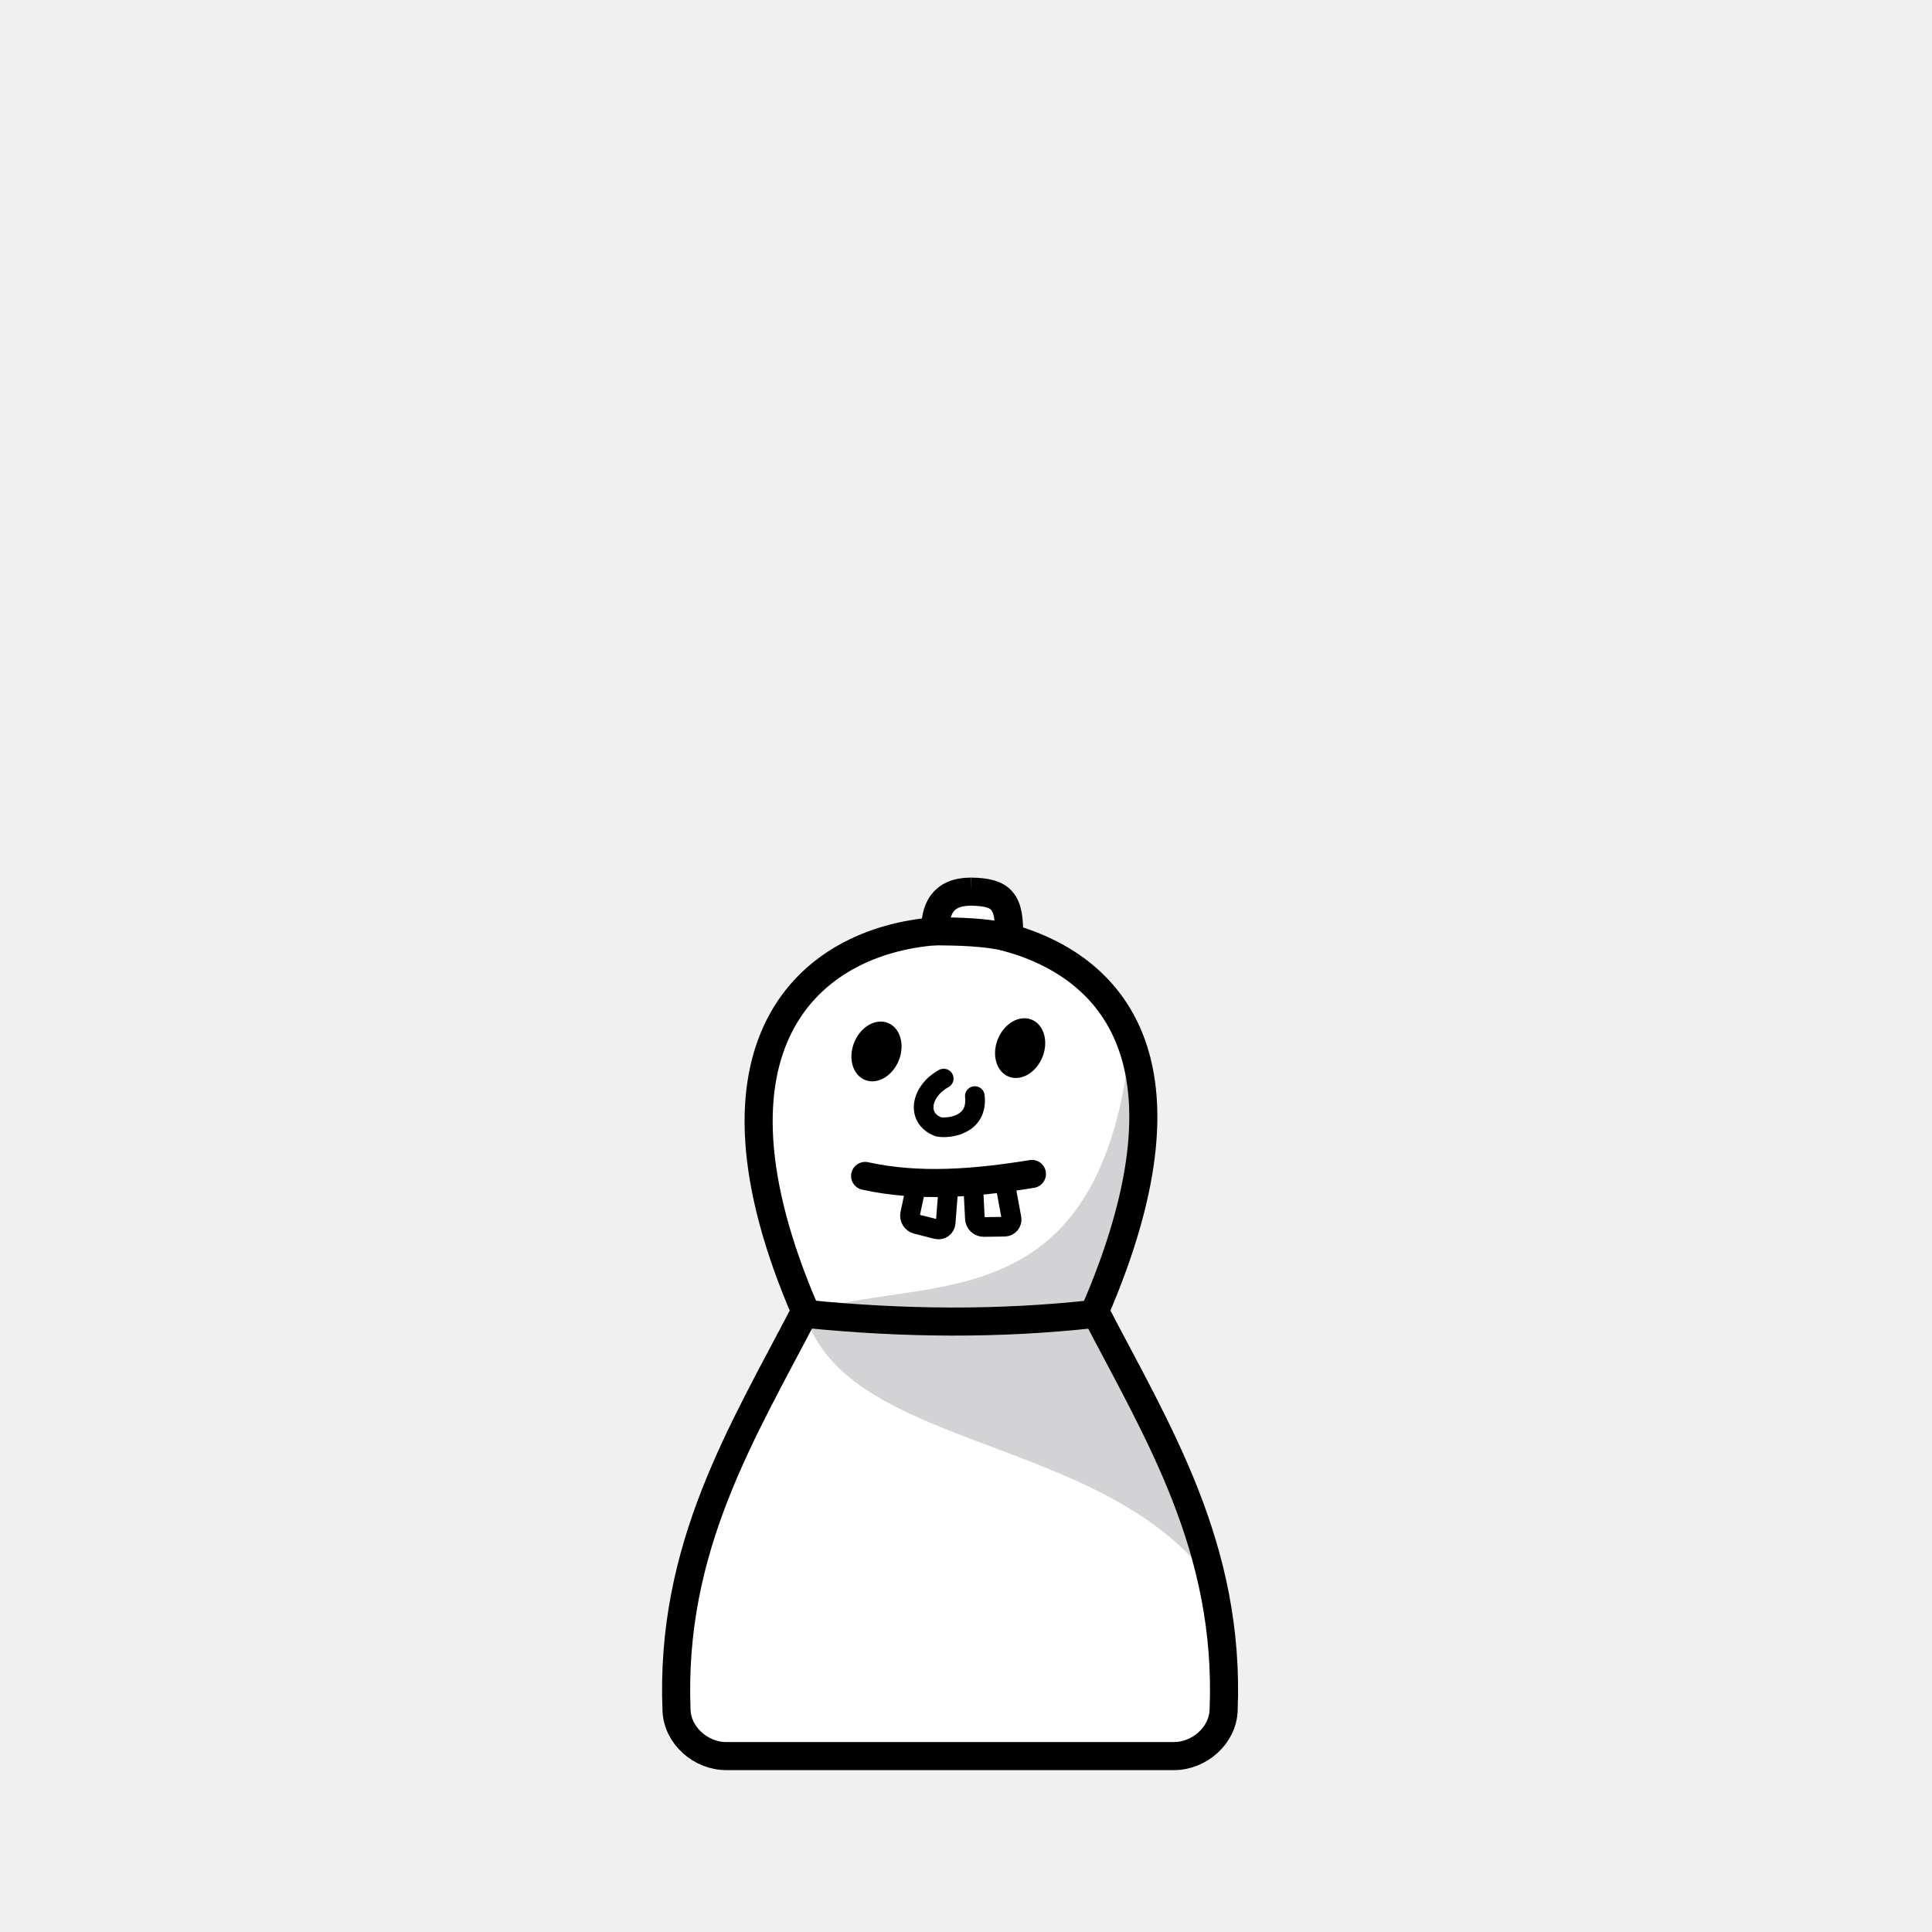
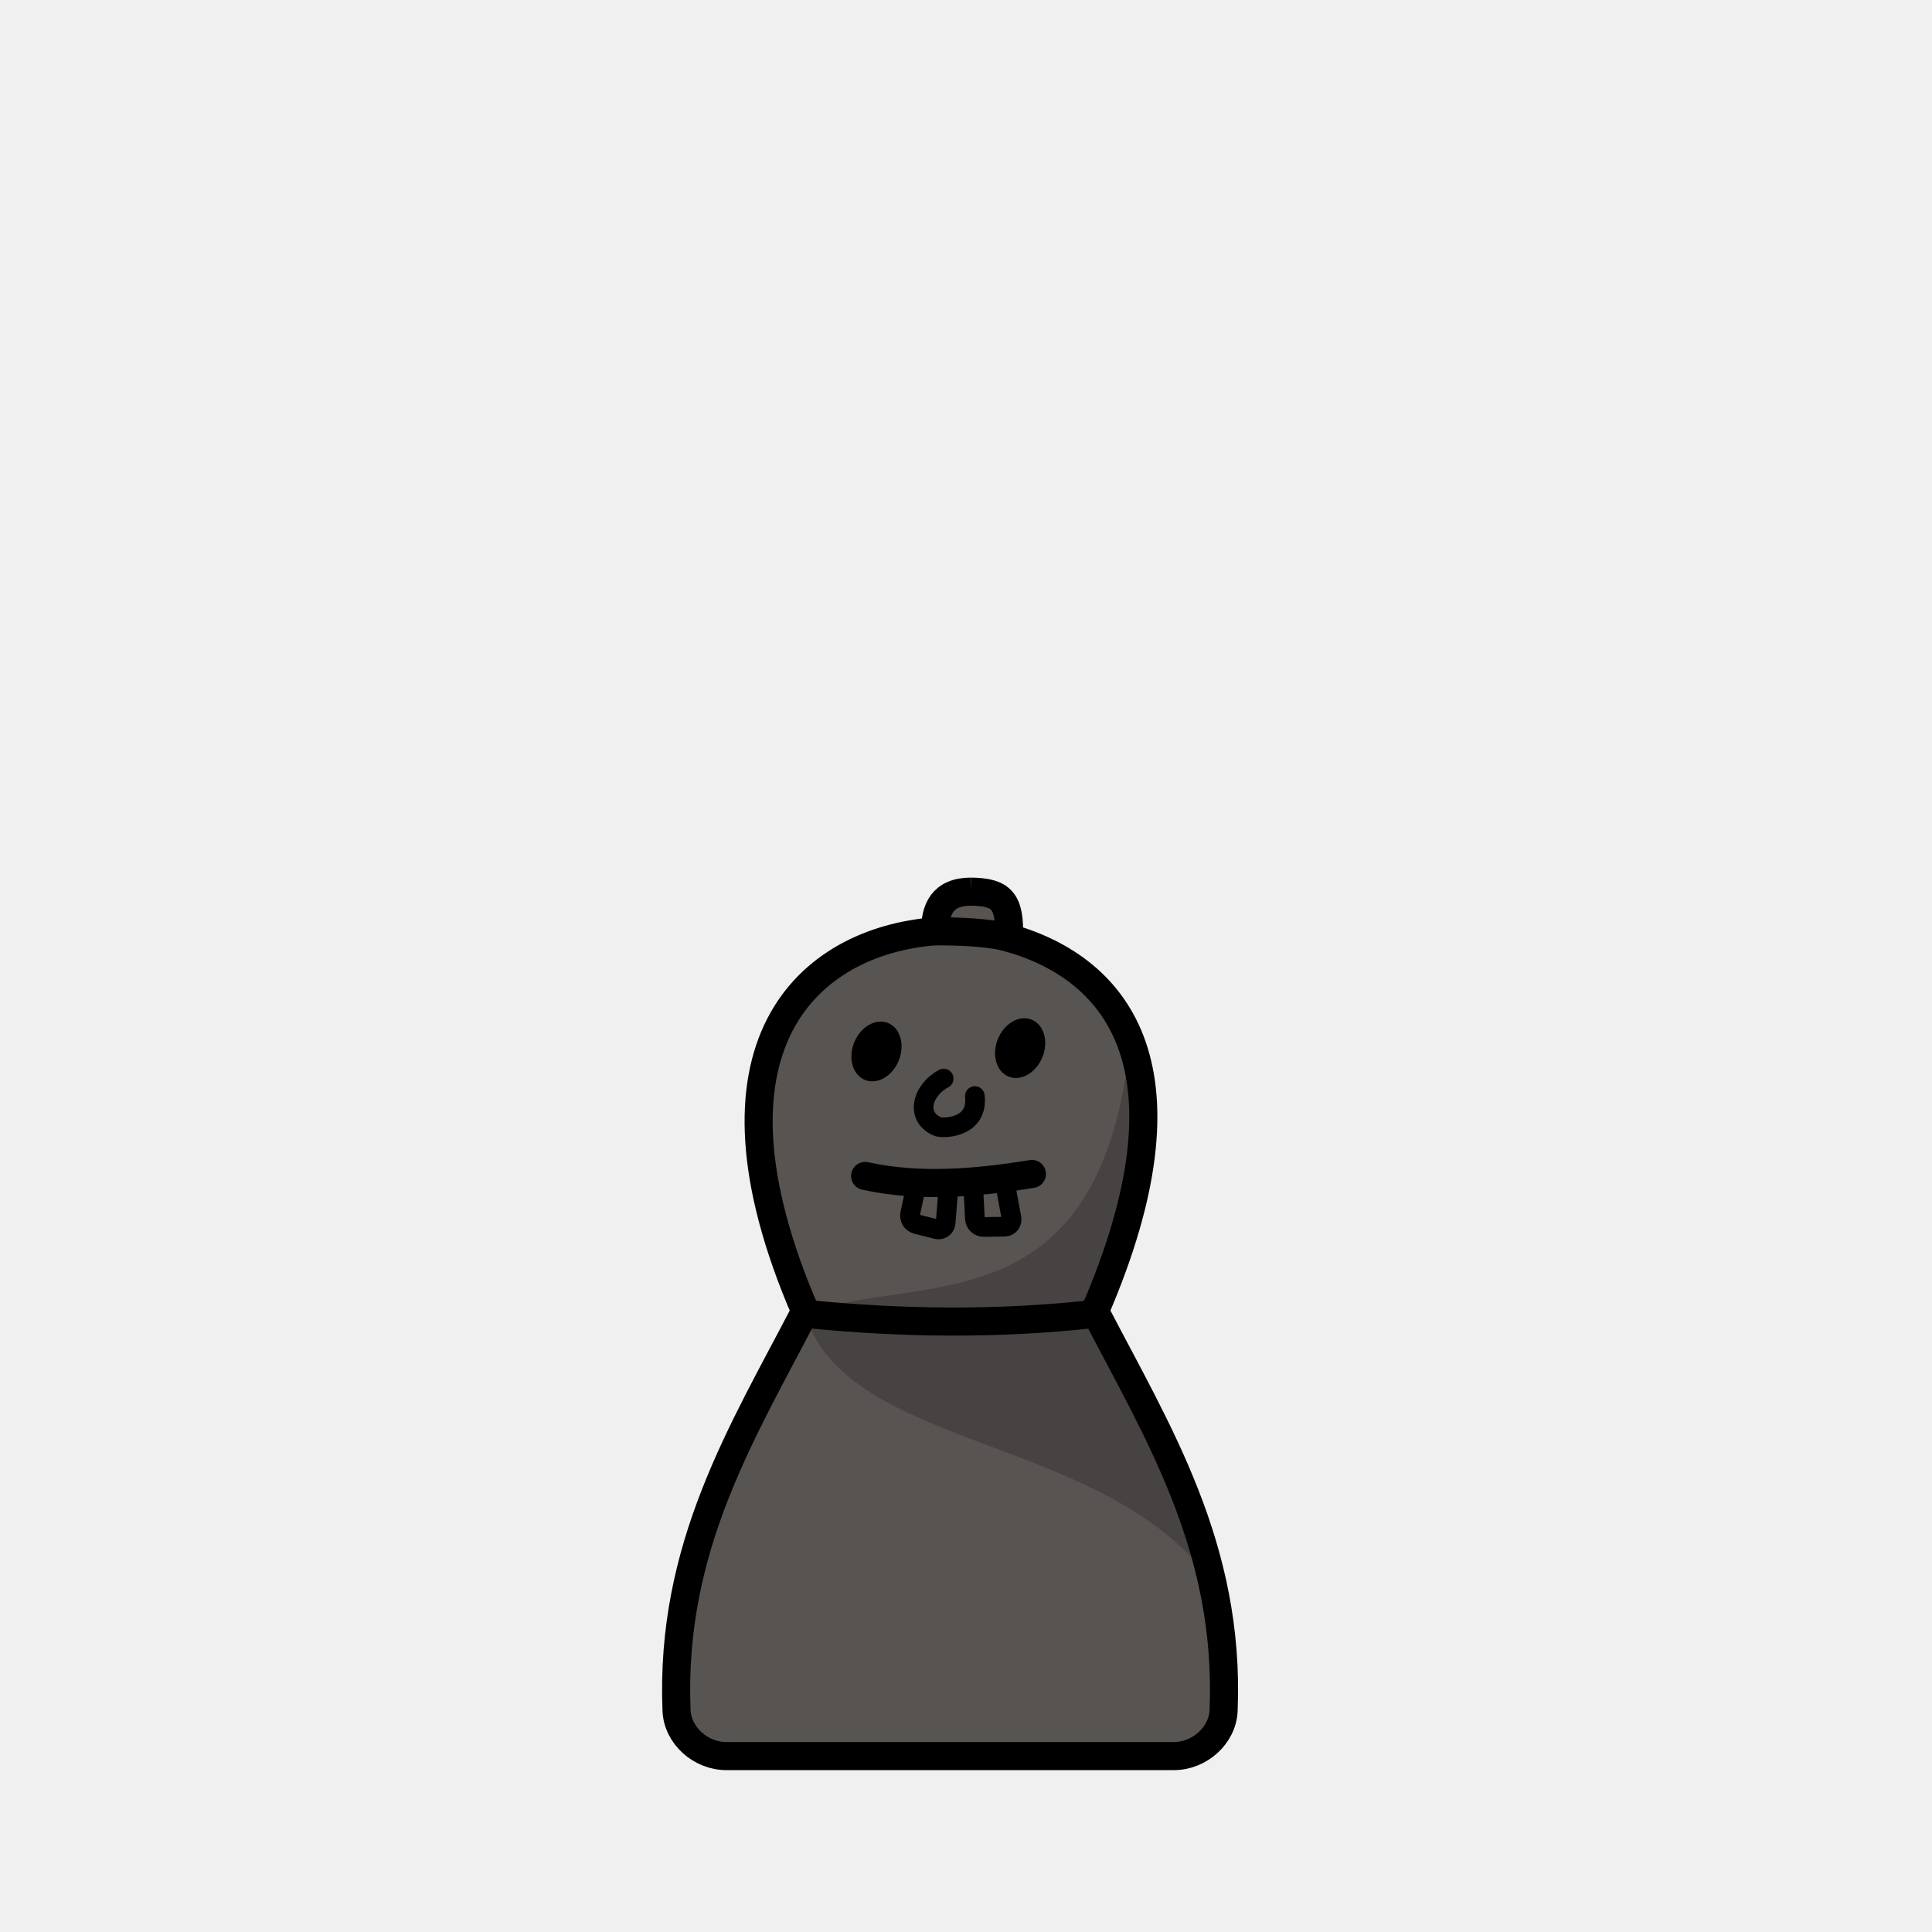
<svg xmlns="http://www.w3.org/2000/svg" version="1.1" id="svg1" width="688" height="688" viewBox="0 0 688 688" xml:space="preserve">
  <defs id="defs1" />
  <g id="g1" style="display:inline">
-     <path id="path1" style="fill:#ffffff;fill-opacity:1;stroke:none;stroke-width:6.61;stroke-opacity:1" d="m 345.751,317.52 c -10.256,-3.1e-4 -12.795,6.484 -12.725,14.101 -45.134,3.563 -87.15,40.647 -46.275,135.297 -22.365,43.075 -48.189,84.045 -45.834,142.167 0.365,9.009 8.673,16.268 17.692,16.268 h 159.442 c 9.019,0 17.327,-7.259 17.692,-16.268 2.354,-58.122 -23.47,-99.092 -45.836,-142.167 36.891,-85.425 8.903,-121.727 -30.598,-132.957 0.426,-13.235 -2.62,-16.285 -13.56,-16.441 z" />
-     <path style="fill:#d3d3d6;fill-opacity:1;stroke:none;stroke-width:6.61;stroke-linecap:butt;stroke-dasharray:none;stroke-opacity:1" d="m 402.159,374.311 c -11.786,99.316 -76.31,78.533 -115.568,93.555 15.169,49.067 106.701,42.651 145.05,95.521 l -41.668,-98.272 c 24.226,-41.097 14.75,-64.094 12.186,-90.804 z" id="path7" />
+     <path id="path1" style="fill:#575452;fill-opacity:1;stroke:none;stroke-width:6.61;stroke-opacity:1" d="m 345.751,317.52 c -10.256,-3.1e-4 -12.795,6.484 -12.725,14.101 -45.134,3.563 -87.15,40.647 -46.275,135.297 -22.365,43.075 -48.189,84.045 -45.834,142.167 0.365,9.009 8.673,16.268 17.692,16.268 h 159.442 c 9.019,0 17.327,-7.259 17.692,-16.268 2.354,-58.122 -23.47,-99.092 -45.836,-142.167 36.891,-85.425 8.903,-121.727 -30.598,-132.957 0.426,-13.235 -2.62,-16.285 -13.56,-16.441 z" />
+     <path style="fill:#464342;fill-opacity:1;stroke:none;stroke-width:6.61;stroke-linecap:butt;stroke-dasharray:none;stroke-opacity:1" d="m 402.159,374.311 c -11.786,99.316 -76.31,78.533 -115.568,93.555 15.169,49.067 106.701,42.651 145.05,95.521 l -41.668,-98.272 c 24.226,-41.097 14.75,-64.094 12.186,-90.804 z" id="path7" />
    <path style="fill:none;fill-opacity:1;stroke:#000000;stroke-width:10;stroke-linecap:butt;stroke-dasharray:none;stroke-opacity:1" d="m 286.787,467.866 c 34.645,3.5 69.065,3.834 103.186,0" id="path8" />
    <path style="fill:none;fill-opacity:1;stroke:#000000;stroke-width:10;stroke-linecap:butt;stroke-dasharray:none;stroke-opacity:1" d="m 332.14,331.622 c 9.015,0.075 18.859,0.203 27.615,2.359" id="path5" />
    <ellipse style="fill:#000000;fill-opacity:1;stroke:none;stroke-width:7.998;stroke-opacity:1" id="path2" cx="476.645" cy="209.98" rx="8.561" ry="10.94" transform="rotate(22)" />
    <ellipse style="fill:#000000;fill-opacity:1;stroke:none;stroke-width:7.998;stroke-opacity:1" id="ellipse2" cx="429.663" cy="230.245" rx="8.561" ry="10.94" transform="rotate(22)" />
    <path style="fill:none;fill-opacity:1;stroke:#000000;stroke-width:7;stroke-linecap:round;stroke-dasharray:none;stroke-opacity:1" d="m 347.147,390.321 c 1.203,10.692 -9.777,11.626 -13.001,10.949 -8.289,-3.243 -6.036,-12.9 1.912,-17.183" id="path3" />
    <path id="path6" style="fill:none;fill-opacity:1;stroke:#000000;stroke-width:10;stroke-dasharray:none;stroke-opacity:1" d="m 345.751,317.52 c -10.256,-3.1e-4 -12.795,6.484 -12.725,14.101 -45.134,3.563 -87.15,40.647 -46.275,135.297 -22.365,43.075 -48.189,84.045 -45.834,142.167 0.365,9.009 8.673,16.268 17.692,16.268 h 159.442 c 9.019,0 17.327,-7.259 17.692,-16.268 2.354,-58.122 -23.47,-99.092 -45.836,-142.167 36.891,-85.425 8.903,-121.727 -30.598,-132.957 0.426,-13.235 -2.62,-16.285 -13.56,-16.441 z" />
    <g id="g9" transform="translate(-8,12)">
      <path style="fill:#d3d3d6;stroke:#000000;stroke-width:10;stroke-linecap:round;stroke-dasharray:none;stroke-opacity:1" d="m 316.077,406.763 c 19.243,4.214 39.219,2.563 59.397,-0.707" id="path4" />
      <path style="fill:none;stroke:#000000;stroke-width:7;stroke-linecap:round;stroke-dasharray:none;stroke-opacity:1" d="m 354.614,411.183 0.553,10.793 a 3.116,3.116 43.155 0 0 3.153,2.957 l 7.436,-0.098 a 2.53,2.53 129.388 0 0 2.455,-2.99 l -2.46,-13.313" id="path9" />
      <path style="fill:none;stroke:#000000;stroke-width:7;stroke-linecap:round;stroke-dasharray:none;stroke-opacity:1" d="m 354.614,411.183 0.553,10.793 a 3.116,3.116 43.155 0 0 3.153,2.957 l 7.436,-0.098 a 2.53,2.53 129.388 0 0 2.455,-2.99 l -2.46,-13.313" id="path10" transform="rotate(15,350.1834,333.5639)" />
    </g>
  </g>
</svg>
